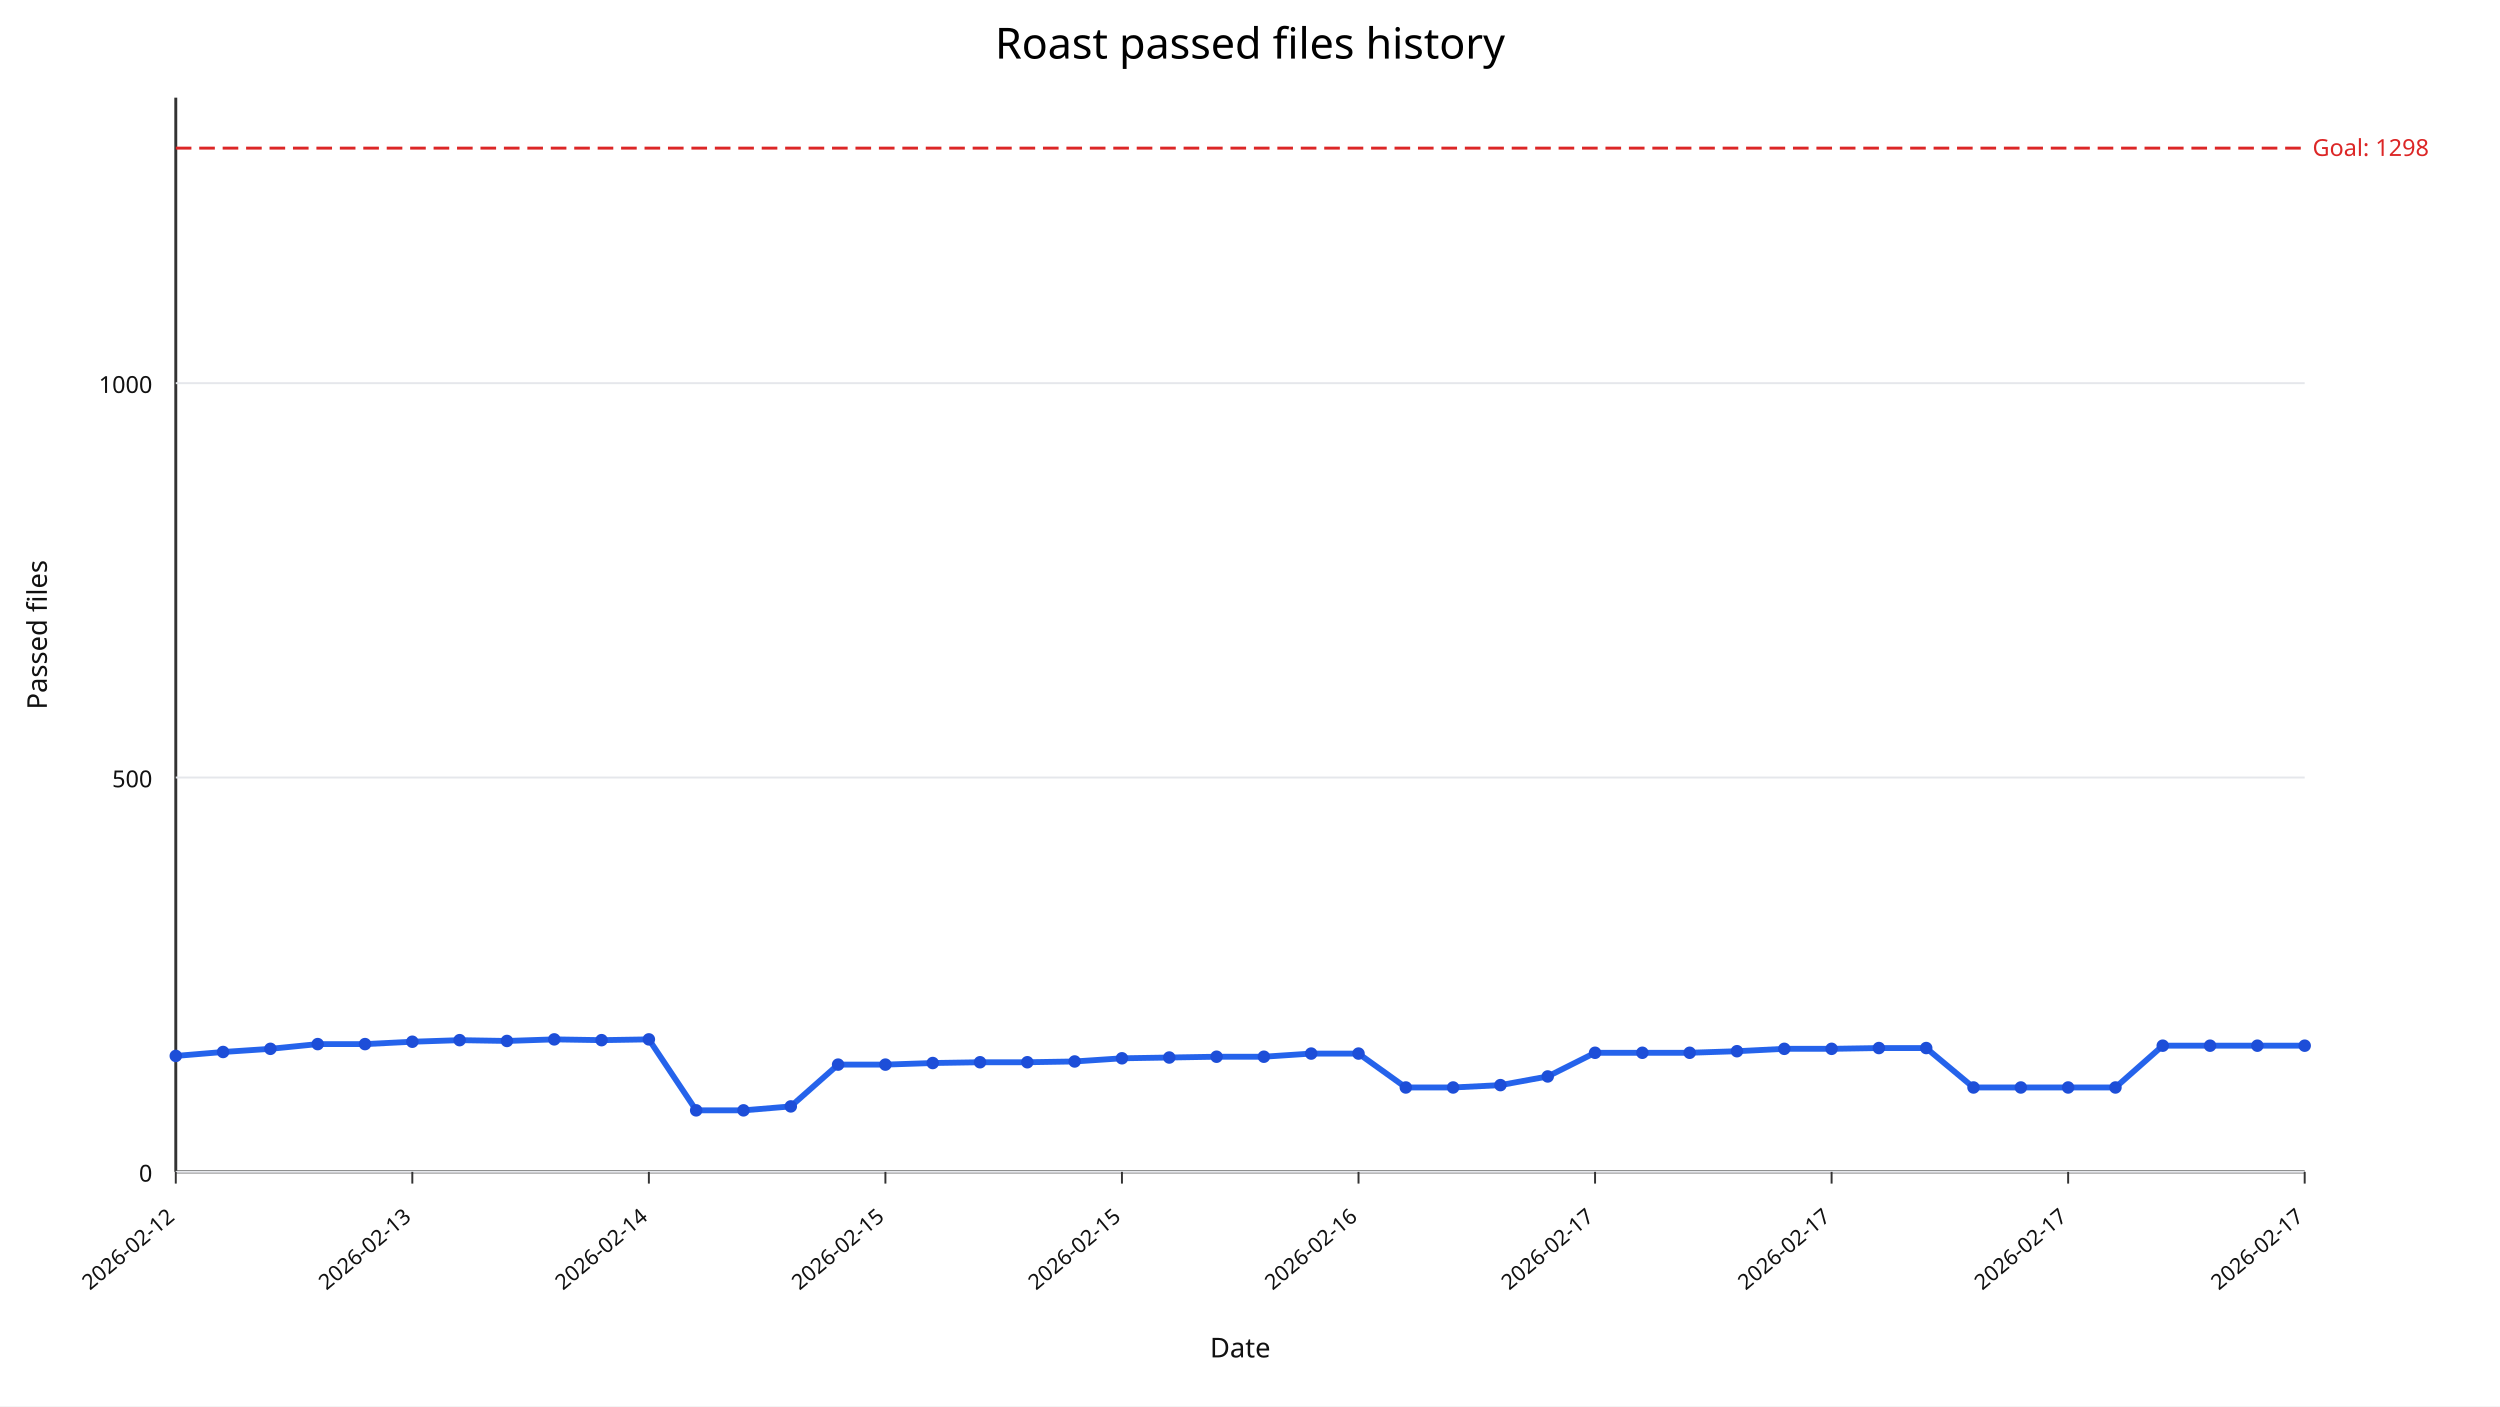
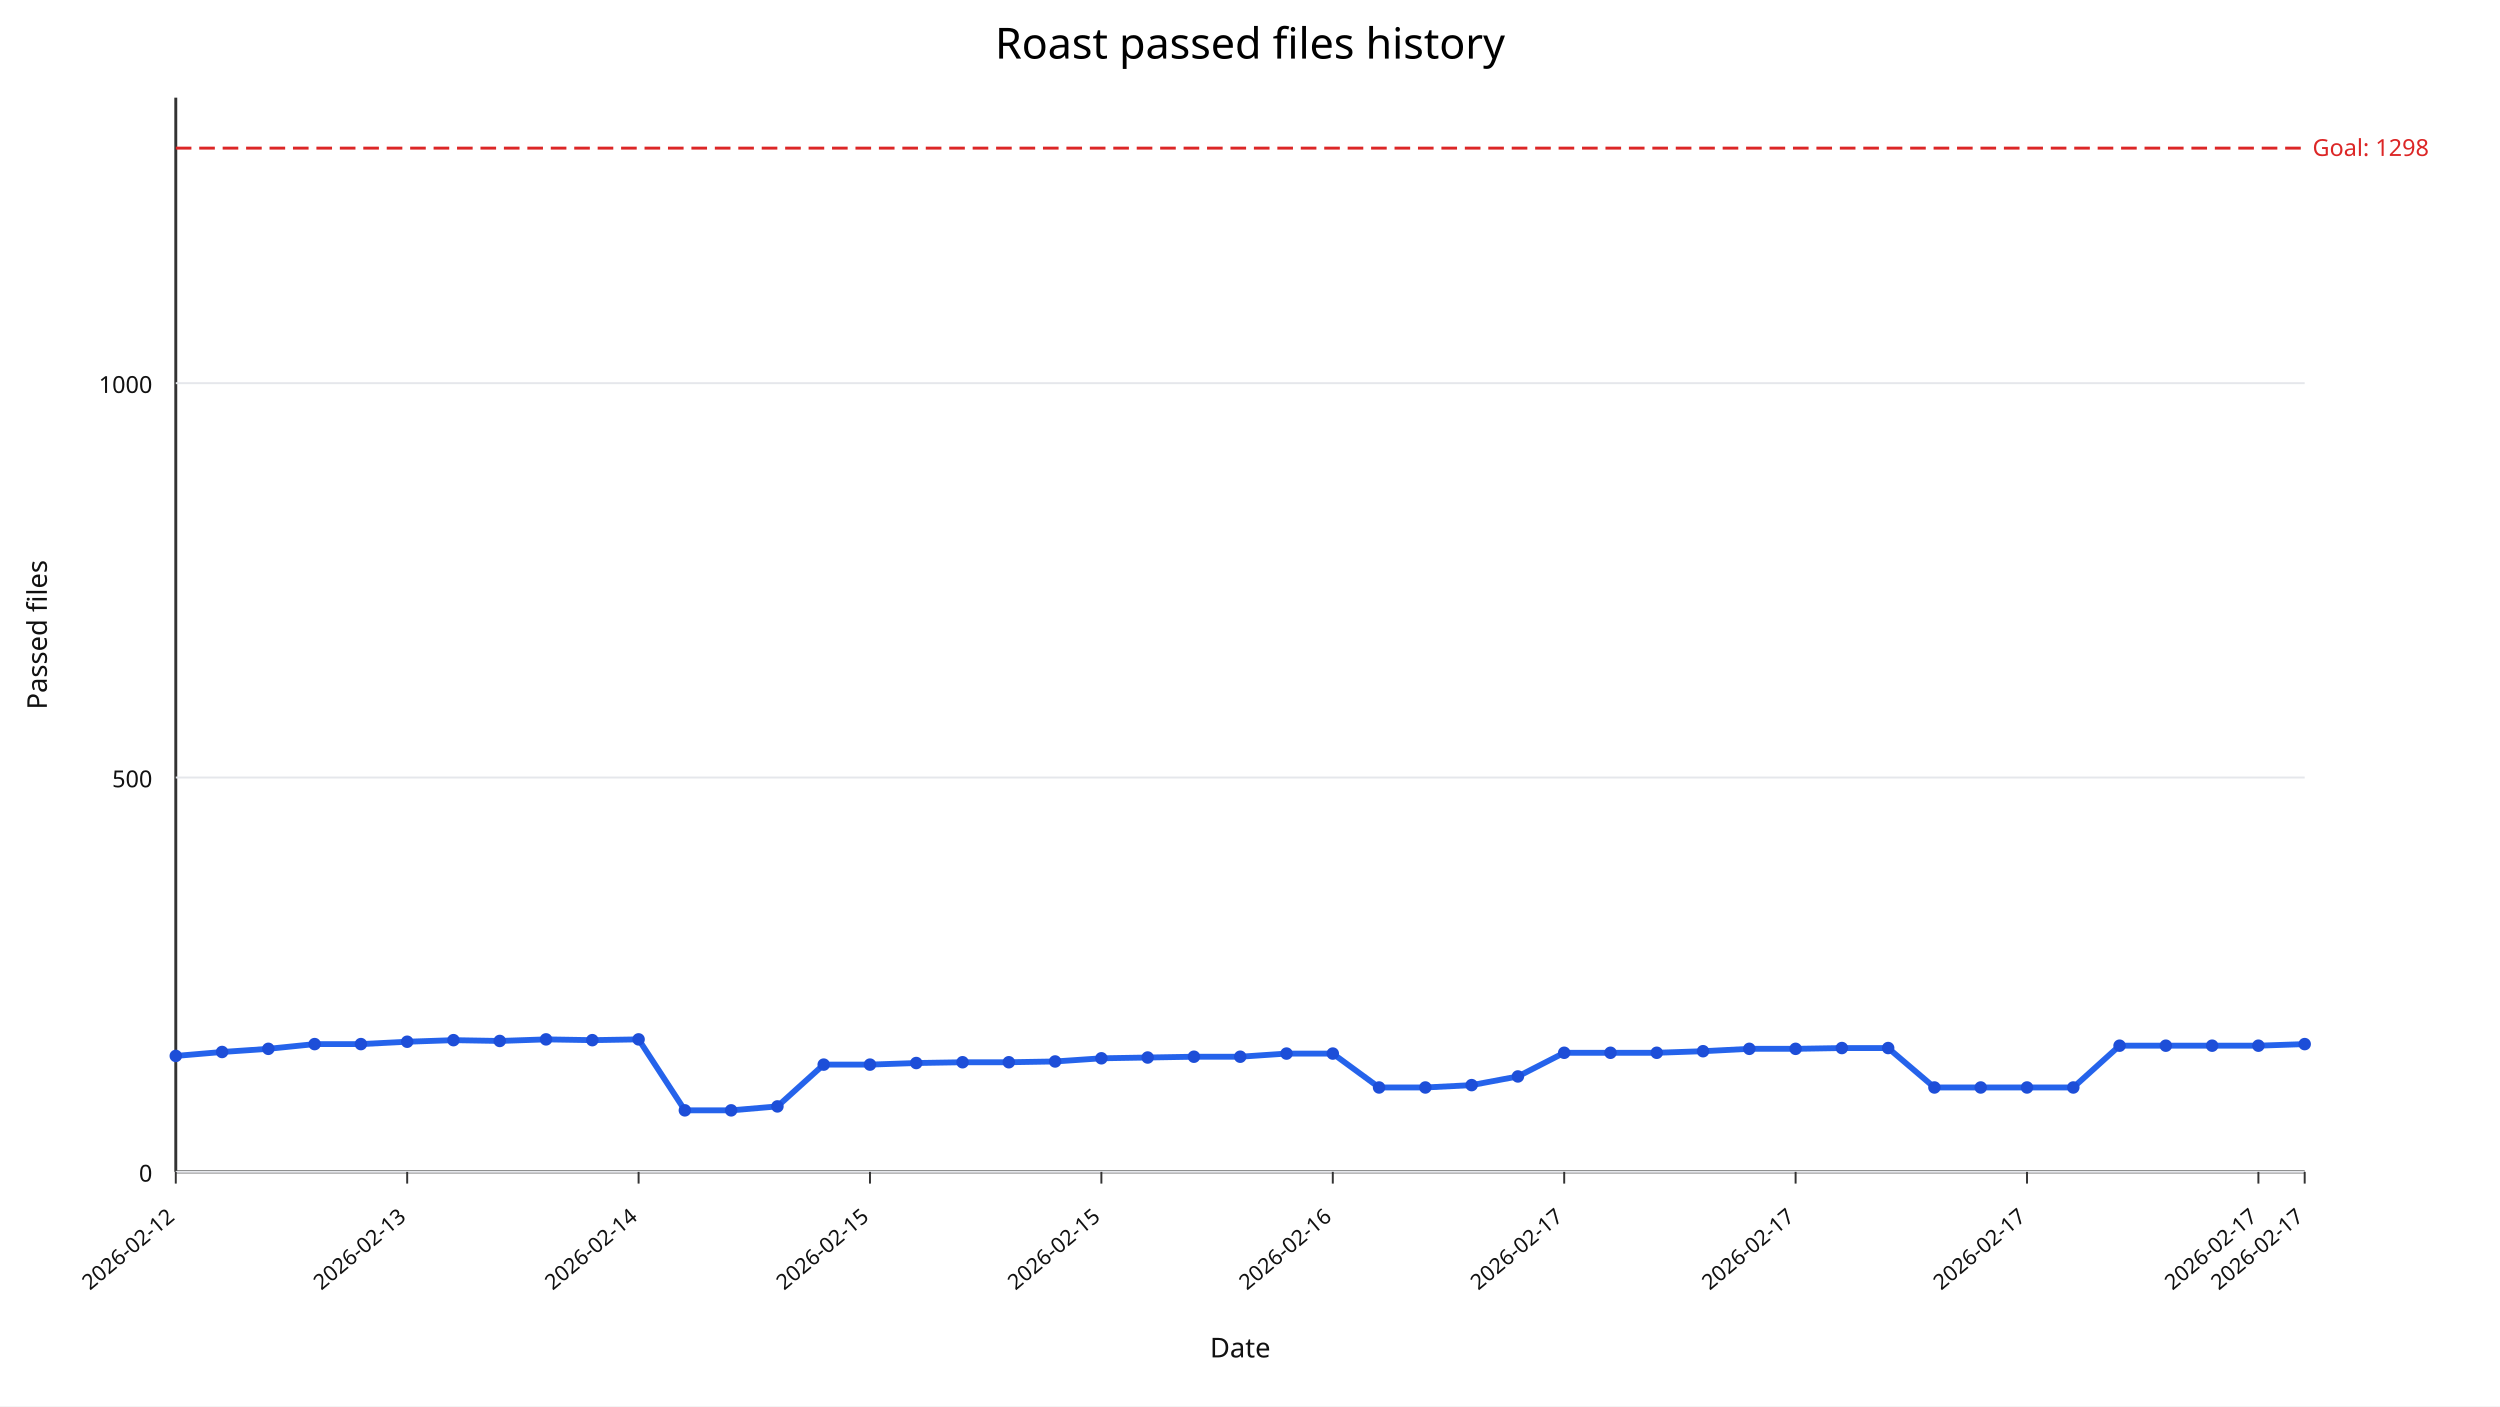
<svg xmlns="http://www.w3.org/2000/svg" width="1280" height="720" viewBox="0 0 1280 720">
  <rect width="100%" height="100%" fill="#ffffff" />
  <text x="640" y="30" text-anchor="middle" font-size="22" font-family="sans-serif">Roast passed files history</text>
  <line x1="90" y1="600" x2="1180" y2="600" stroke="#333" stroke-width="1.5" />
  <line x1="90" y1="50" x2="90" y2="600" stroke="#333" stroke-width="1.5" />
  <line x1="90" y1="600.00" x2="1180" y2="600.00" stroke="#e5e7eb" stroke-width="1" />
  <text x="78" y="605.00" text-anchor="end" font-size="12" fill="#111" font-family="sans-serif">0</text>
  <line x1="90" y1="398.09" x2="1180" y2="398.09" stroke="#e5e7eb" stroke-width="1" />
  <text x="78" y="403.09" text-anchor="end" font-size="12" fill="#111" font-family="sans-serif">500</text>
  <line x1="90" y1="196.18" x2="1180" y2="196.18" stroke="#e5e7eb" stroke-width="1" />
  <text x="78" y="201.18" text-anchor="end" font-size="12" fill="#111" font-family="sans-serif">1000</text>
  <line x1="90.00" y1="600" x2="90.00" y2="606" stroke="#333" stroke-width="1" />
  <text x="90.00" y="624" text-anchor="end" font-size="11" fill="#111" transform="rotate(-40 90.00,624)" font-family="sans-serif">2026-02-12</text>
-   <line x1="211.11" y1="600" x2="211.11" y2="606" stroke="#333" stroke-width="1" />
-   <text x="211.11" y="624" text-anchor="end" font-size="11" fill="#111" transform="rotate(-40 211.11,624)" font-family="sans-serif">2026-02-13</text>
-   <line x1="332.22" y1="600" x2="332.22" y2="606" stroke="#333" stroke-width="1" />
-   <text x="332.22" y="624" text-anchor="end" font-size="11" fill="#111" transform="rotate(-40 332.22,624)" font-family="sans-serif">2026-02-14</text>
-   <line x1="453.33" y1="600" x2="453.33" y2="606" stroke="#333" stroke-width="1" />
-   <text x="453.33" y="624" text-anchor="end" font-size="11" fill="#111" transform="rotate(-40 453.33,624)" font-family="sans-serif">2026-02-15</text>
-   <line x1="574.44" y1="600" x2="574.44" y2="606" stroke="#333" stroke-width="1" />
-   <text x="574.44" y="624" text-anchor="end" font-size="11" fill="#111" transform="rotate(-40 574.44,624)" font-family="sans-serif">2026-02-15</text>
-   <line x1="695.56" y1="600" x2="695.56" y2="606" stroke="#333" stroke-width="1" />
-   <text x="695.56" y="624" text-anchor="end" font-size="11" fill="#111" transform="rotate(-40 695.56,624)" font-family="sans-serif">2026-02-16</text>
-   <line x1="816.67" y1="600" x2="816.67" y2="606" stroke="#333" stroke-width="1" />
-   <text x="816.67" y="624" text-anchor="end" font-size="11" fill="#111" transform="rotate(-40 816.67,624)" font-family="sans-serif">2026-02-17</text>
-   <line x1="937.78" y1="600" x2="937.78" y2="606" stroke="#333" stroke-width="1" />
-   <text x="937.78" y="624" text-anchor="end" font-size="11" fill="#111" transform="rotate(-40 937.78,624)" font-family="sans-serif">2026-02-17</text>
-   <line x1="1058.89" y1="600" x2="1058.89" y2="606" stroke="#333" stroke-width="1" />
-   <text x="1058.89" y="624" text-anchor="end" font-size="11" fill="#111" transform="rotate(-40 1058.89,624)" font-family="sans-serif">2026-02-17</text>
+   <line x1="208.48" y1="600" x2="208.48" y2="606" stroke="#333" stroke-width="1" />
+   <text x="208.48" y="624" text-anchor="end" font-size="11" fill="#111" transform="rotate(-40 208.48,624)" font-family="sans-serif">2026-02-13</text>
+   <line x1="326.96" y1="600" x2="326.96" y2="606" stroke="#333" stroke-width="1" />
+   <text x="326.96" y="624" text-anchor="end" font-size="11" fill="#111" transform="rotate(-40 326.96,624)" font-family="sans-serif">2026-02-14</text>
+   <line x1="445.43" y1="600" x2="445.43" y2="606" stroke="#333" stroke-width="1" />
+   <text x="445.43" y="624" text-anchor="end" font-size="11" fill="#111" transform="rotate(-40 445.43,624)" font-family="sans-serif">2026-02-15</text>
+   <line x1="563.91" y1="600" x2="563.91" y2="606" stroke="#333" stroke-width="1" />
+   <text x="563.91" y="624" text-anchor="end" font-size="11" fill="#111" transform="rotate(-40 563.91,624)" font-family="sans-serif">2026-02-15</text>
+   <line x1="682.39" y1="600" x2="682.39" y2="606" stroke="#333" stroke-width="1" />
+   <text x="682.39" y="624" text-anchor="end" font-size="11" fill="#111" transform="rotate(-40 682.39,624)" font-family="sans-serif">2026-02-16</text>
+   <line x1="800.87" y1="600" x2="800.87" y2="606" stroke="#333" stroke-width="1" />
+   <text x="800.87" y="624" text-anchor="end" font-size="11" fill="#111" transform="rotate(-40 800.87,624)" font-family="sans-serif">2026-02-17</text>
+   <line x1="919.35" y1="600" x2="919.35" y2="606" stroke="#333" stroke-width="1" />
+   <text x="919.35" y="624" text-anchor="end" font-size="11" fill="#111" transform="rotate(-40 919.35,624)" font-family="sans-serif">2026-02-17</text>
+   <line x1="1037.83" y1="600" x2="1037.83" y2="606" stroke="#333" stroke-width="1" />
+   <text x="1037.83" y="624" text-anchor="end" font-size="11" fill="#111" transform="rotate(-40 1037.83,624)" font-family="sans-serif">2026-02-17</text>
+   <line x1="1156.30" y1="600" x2="1156.30" y2="606" stroke="#333" stroke-width="1" />
+   <text x="1156.30" y="624" text-anchor="end" font-size="11" fill="#111" transform="rotate(-40 1156.30,624)" font-family="sans-serif">2026-02-17</text>
  <line x1="1180.00" y1="600" x2="1180.00" y2="606" stroke="#333" stroke-width="1" />
  <text x="1180.00" y="624" text-anchor="end" font-size="11" fill="#111" transform="rotate(-40 1180.00,624)" font-family="sans-serif">2026-02-17</text>
  <line x1="90" y1="75.84" x2="1180" y2="75.84" stroke="#dc2626" stroke-width="1.5" stroke-dasharray="8,4" />
  <text x="1184" y="79.84" font-size="12" fill="#dc2626" font-family="sans-serif">Goal: 1298</text>
-   <polyline fill="none" stroke="#2563eb" stroke-width="3" points="90.00,540.64 114.22,538.62 138.44,537.00 162.67,534.58 186.89,534.58 211.11,533.37 235.33,532.56 259.56,532.97 283.78,532.16 308.00,532.56 332.22,532.16 356.44,568.50 380.67,568.50 404.89,566.48 429.11,545.08 453.33,545.08 477.56,544.27 501.78,543.87 526.00,543.87 550.22,543.47 574.44,541.85 598.67,541.45 622.89,541.04 647.11,541.04 671.33,539.43 695.56,539.43 719.78,556.79 744.00,556.79 768.22,555.58 792.44,551.14 816.67,539.02 840.89,539.02 865.11,539.02 889.33,538.22 913.56,537.00 937.78,537.00 962.00,536.60 986.22,536.60 1010.44,556.79 1034.67,556.79 1058.89,556.79 1083.11,556.79 1107.33,535.39 1131.56,535.39 1155.78,535.39 1180.00,535.39" />
+   <polyline fill="none" stroke="#2563eb" stroke-width="3" points="90.00,540.64 113.70,538.62 137.39,537.00 161.09,534.58 184.78,534.58 208.48,533.37 232.17,532.56 255.87,532.97 279.57,532.16 303.26,532.56 326.96,532.16 350.65,568.50 374.35,568.50 398.04,566.48 421.74,545.08 445.43,545.08 469.13,544.27 492.83,543.87 516.52,543.87 540.22,543.47 563.91,541.85 587.61,541.45 611.30,541.04 635.00,541.04 658.70,539.43 682.39,539.43 706.09,556.79 729.78,556.79 753.48,555.58 777.17,551.14 800.87,539.02 824.57,539.02 848.26,539.02 871.96,538.22 895.65,537.00 919.35,537.00 943.04,536.60 966.74,536.60 990.43,556.79 1014.13,556.79 1037.83,556.79 1061.52,556.79 1085.22,535.39 1108.91,535.39 1132.61,535.39 1156.30,535.39 1180.00,534.58" />
  <circle cx="90.00" cy="540.64" r="3.2" fill="#1d4ed8" />
-   <circle cx="114.22" cy="538.62" r="3.2" fill="#1d4ed8" />
-   <circle cx="138.44" cy="537.00" r="3.2" fill="#1d4ed8" />
-   <circle cx="162.67" cy="534.58" r="3.2" fill="#1d4ed8" />
-   <circle cx="186.89" cy="534.58" r="3.2" fill="#1d4ed8" />
-   <circle cx="211.11" cy="533.37" r="3.2" fill="#1d4ed8" />
-   <circle cx="235.33" cy="532.56" r="3.2" fill="#1d4ed8" />
-   <circle cx="259.56" cy="532.97" r="3.2" fill="#1d4ed8" />
-   <circle cx="283.78" cy="532.16" r="3.2" fill="#1d4ed8" />
-   <circle cx="308.00" cy="532.56" r="3.2" fill="#1d4ed8" />
-   <circle cx="332.22" cy="532.16" r="3.2" fill="#1d4ed8" />
-   <circle cx="356.44" cy="568.50" r="3.2" fill="#1d4ed8" />
-   <circle cx="380.67" cy="568.50" r="3.2" fill="#1d4ed8" />
-   <circle cx="404.89" cy="566.48" r="3.2" fill="#1d4ed8" />
-   <circle cx="429.11" cy="545.08" r="3.2" fill="#1d4ed8" />
-   <circle cx="453.33" cy="545.08" r="3.2" fill="#1d4ed8" />
-   <circle cx="477.56" cy="544.27" r="3.2" fill="#1d4ed8" />
-   <circle cx="501.78" cy="543.87" r="3.2" fill="#1d4ed8" />
-   <circle cx="526.00" cy="543.87" r="3.2" fill="#1d4ed8" />
-   <circle cx="550.22" cy="543.47" r="3.2" fill="#1d4ed8" />
-   <circle cx="574.44" cy="541.85" r="3.2" fill="#1d4ed8" />
-   <circle cx="598.67" cy="541.45" r="3.2" fill="#1d4ed8" />
-   <circle cx="622.89" cy="541.04" r="3.2" fill="#1d4ed8" />
-   <circle cx="647.11" cy="541.04" r="3.2" fill="#1d4ed8" />
-   <circle cx="671.33" cy="539.43" r="3.2" fill="#1d4ed8" />
-   <circle cx="695.56" cy="539.43" r="3.2" fill="#1d4ed8" />
-   <circle cx="719.78" cy="556.79" r="3.2" fill="#1d4ed8" />
-   <circle cx="744.00" cy="556.79" r="3.2" fill="#1d4ed8" />
-   <circle cx="768.22" cy="555.58" r="3.2" fill="#1d4ed8" />
-   <circle cx="792.44" cy="551.14" r="3.2" fill="#1d4ed8" />
-   <circle cx="816.67" cy="539.02" r="3.2" fill="#1d4ed8" />
-   <circle cx="840.89" cy="539.02" r="3.2" fill="#1d4ed8" />
-   <circle cx="865.11" cy="539.02" r="3.2" fill="#1d4ed8" />
-   <circle cx="889.33" cy="538.22" r="3.2" fill="#1d4ed8" />
-   <circle cx="913.56" cy="537.00" r="3.2" fill="#1d4ed8" />
-   <circle cx="937.78" cy="537.00" r="3.2" fill="#1d4ed8" />
-   <circle cx="962.00" cy="536.60" r="3.2" fill="#1d4ed8" />
-   <circle cx="986.22" cy="536.60" r="3.2" fill="#1d4ed8" />
-   <circle cx="1010.44" cy="556.79" r="3.2" fill="#1d4ed8" />
-   <circle cx="1034.67" cy="556.79" r="3.2" fill="#1d4ed8" />
-   <circle cx="1058.89" cy="556.79" r="3.2" fill="#1d4ed8" />
-   <circle cx="1083.11" cy="556.79" r="3.2" fill="#1d4ed8" />
-   <circle cx="1107.33" cy="535.39" r="3.2" fill="#1d4ed8" />
-   <circle cx="1131.56" cy="535.39" r="3.2" fill="#1d4ed8" />
-   <circle cx="1155.78" cy="535.39" r="3.2" fill="#1d4ed8" />
-   <circle cx="1180.00" cy="535.39" r="3.2" fill="#1d4ed8" />
+   <circle cx="113.70" cy="538.62" r="3.2" fill="#1d4ed8" />
+   <circle cx="137.39" cy="537.00" r="3.2" fill="#1d4ed8" />
+   <circle cx="161.09" cy="534.58" r="3.2" fill="#1d4ed8" />
+   <circle cx="184.78" cy="534.58" r="3.2" fill="#1d4ed8" />
+   <circle cx="208.48" cy="533.37" r="3.2" fill="#1d4ed8" />
+   <circle cx="232.17" cy="532.56" r="3.2" fill="#1d4ed8" />
+   <circle cx="255.87" cy="532.97" r="3.2" fill="#1d4ed8" />
+   <circle cx="279.57" cy="532.16" r="3.2" fill="#1d4ed8" />
+   <circle cx="303.26" cy="532.56" r="3.2" fill="#1d4ed8" />
+   <circle cx="326.96" cy="532.16" r="3.2" fill="#1d4ed8" />
+   <circle cx="350.65" cy="568.50" r="3.2" fill="#1d4ed8" />
+   <circle cx="374.35" cy="568.50" r="3.2" fill="#1d4ed8" />
+   <circle cx="398.04" cy="566.48" r="3.2" fill="#1d4ed8" />
+   <circle cx="421.74" cy="545.08" r="3.2" fill="#1d4ed8" />
+   <circle cx="445.43" cy="545.08" r="3.2" fill="#1d4ed8" />
+   <circle cx="469.13" cy="544.27" r="3.2" fill="#1d4ed8" />
+   <circle cx="492.83" cy="543.87" r="3.2" fill="#1d4ed8" />
+   <circle cx="516.52" cy="543.87" r="3.2" fill="#1d4ed8" />
+   <circle cx="540.22" cy="543.47" r="3.2" fill="#1d4ed8" />
+   <circle cx="563.91" cy="541.85" r="3.2" fill="#1d4ed8" />
+   <circle cx="587.61" cy="541.45" r="3.2" fill="#1d4ed8" />
+   <circle cx="611.30" cy="541.04" r="3.2" fill="#1d4ed8" />
+   <circle cx="635.00" cy="541.04" r="3.2" fill="#1d4ed8" />
+   <circle cx="658.70" cy="539.43" r="3.2" fill="#1d4ed8" />
+   <circle cx="682.39" cy="539.43" r="3.2" fill="#1d4ed8" />
+   <circle cx="706.09" cy="556.79" r="3.2" fill="#1d4ed8" />
+   <circle cx="729.78" cy="556.79" r="3.2" fill="#1d4ed8" />
+   <circle cx="753.48" cy="555.58" r="3.2" fill="#1d4ed8" />
+   <circle cx="777.17" cy="551.14" r="3.2" fill="#1d4ed8" />
+   <circle cx="800.87" cy="539.02" r="3.2" fill="#1d4ed8" />
+   <circle cx="824.57" cy="539.02" r="3.2" fill="#1d4ed8" />
+   <circle cx="848.26" cy="539.02" r="3.2" fill="#1d4ed8" />
+   <circle cx="871.96" cy="538.22" r="3.2" fill="#1d4ed8" />
+   <circle cx="895.65" cy="537.00" r="3.2" fill="#1d4ed8" />
+   <circle cx="919.35" cy="537.00" r="3.2" fill="#1d4ed8" />
+   <circle cx="943.04" cy="536.60" r="3.2" fill="#1d4ed8" />
+   <circle cx="966.74" cy="536.60" r="3.2" fill="#1d4ed8" />
+   <circle cx="990.43" cy="556.79" r="3.2" fill="#1d4ed8" />
+   <circle cx="1014.13" cy="556.79" r="3.2" fill="#1d4ed8" />
+   <circle cx="1037.83" cy="556.79" r="3.2" fill="#1d4ed8" />
+   <circle cx="1061.52" cy="556.79" r="3.2" fill="#1d4ed8" />
+   <circle cx="1085.22" cy="535.39" r="3.2" fill="#1d4ed8" />
+   <circle cx="1108.91" cy="535.39" r="3.2" fill="#1d4ed8" />
+   <circle cx="1132.61" cy="535.39" r="3.2" fill="#1d4ed8" />
+   <circle cx="1156.30" cy="535.39" r="3.2" fill="#1d4ed8" />
+   <circle cx="1180.00" cy="534.58" r="3.2" fill="#1d4ed8" />
  <text x="635" y="695" text-anchor="middle" font-size="14" fill="#111" font-family="sans-serif">Date</text>
  <text x="24" y="325" text-anchor="middle" font-size="14" fill="#111" transform="rotate(-90 24,325)" font-family="sans-serif">Passed files</text>
</svg>
